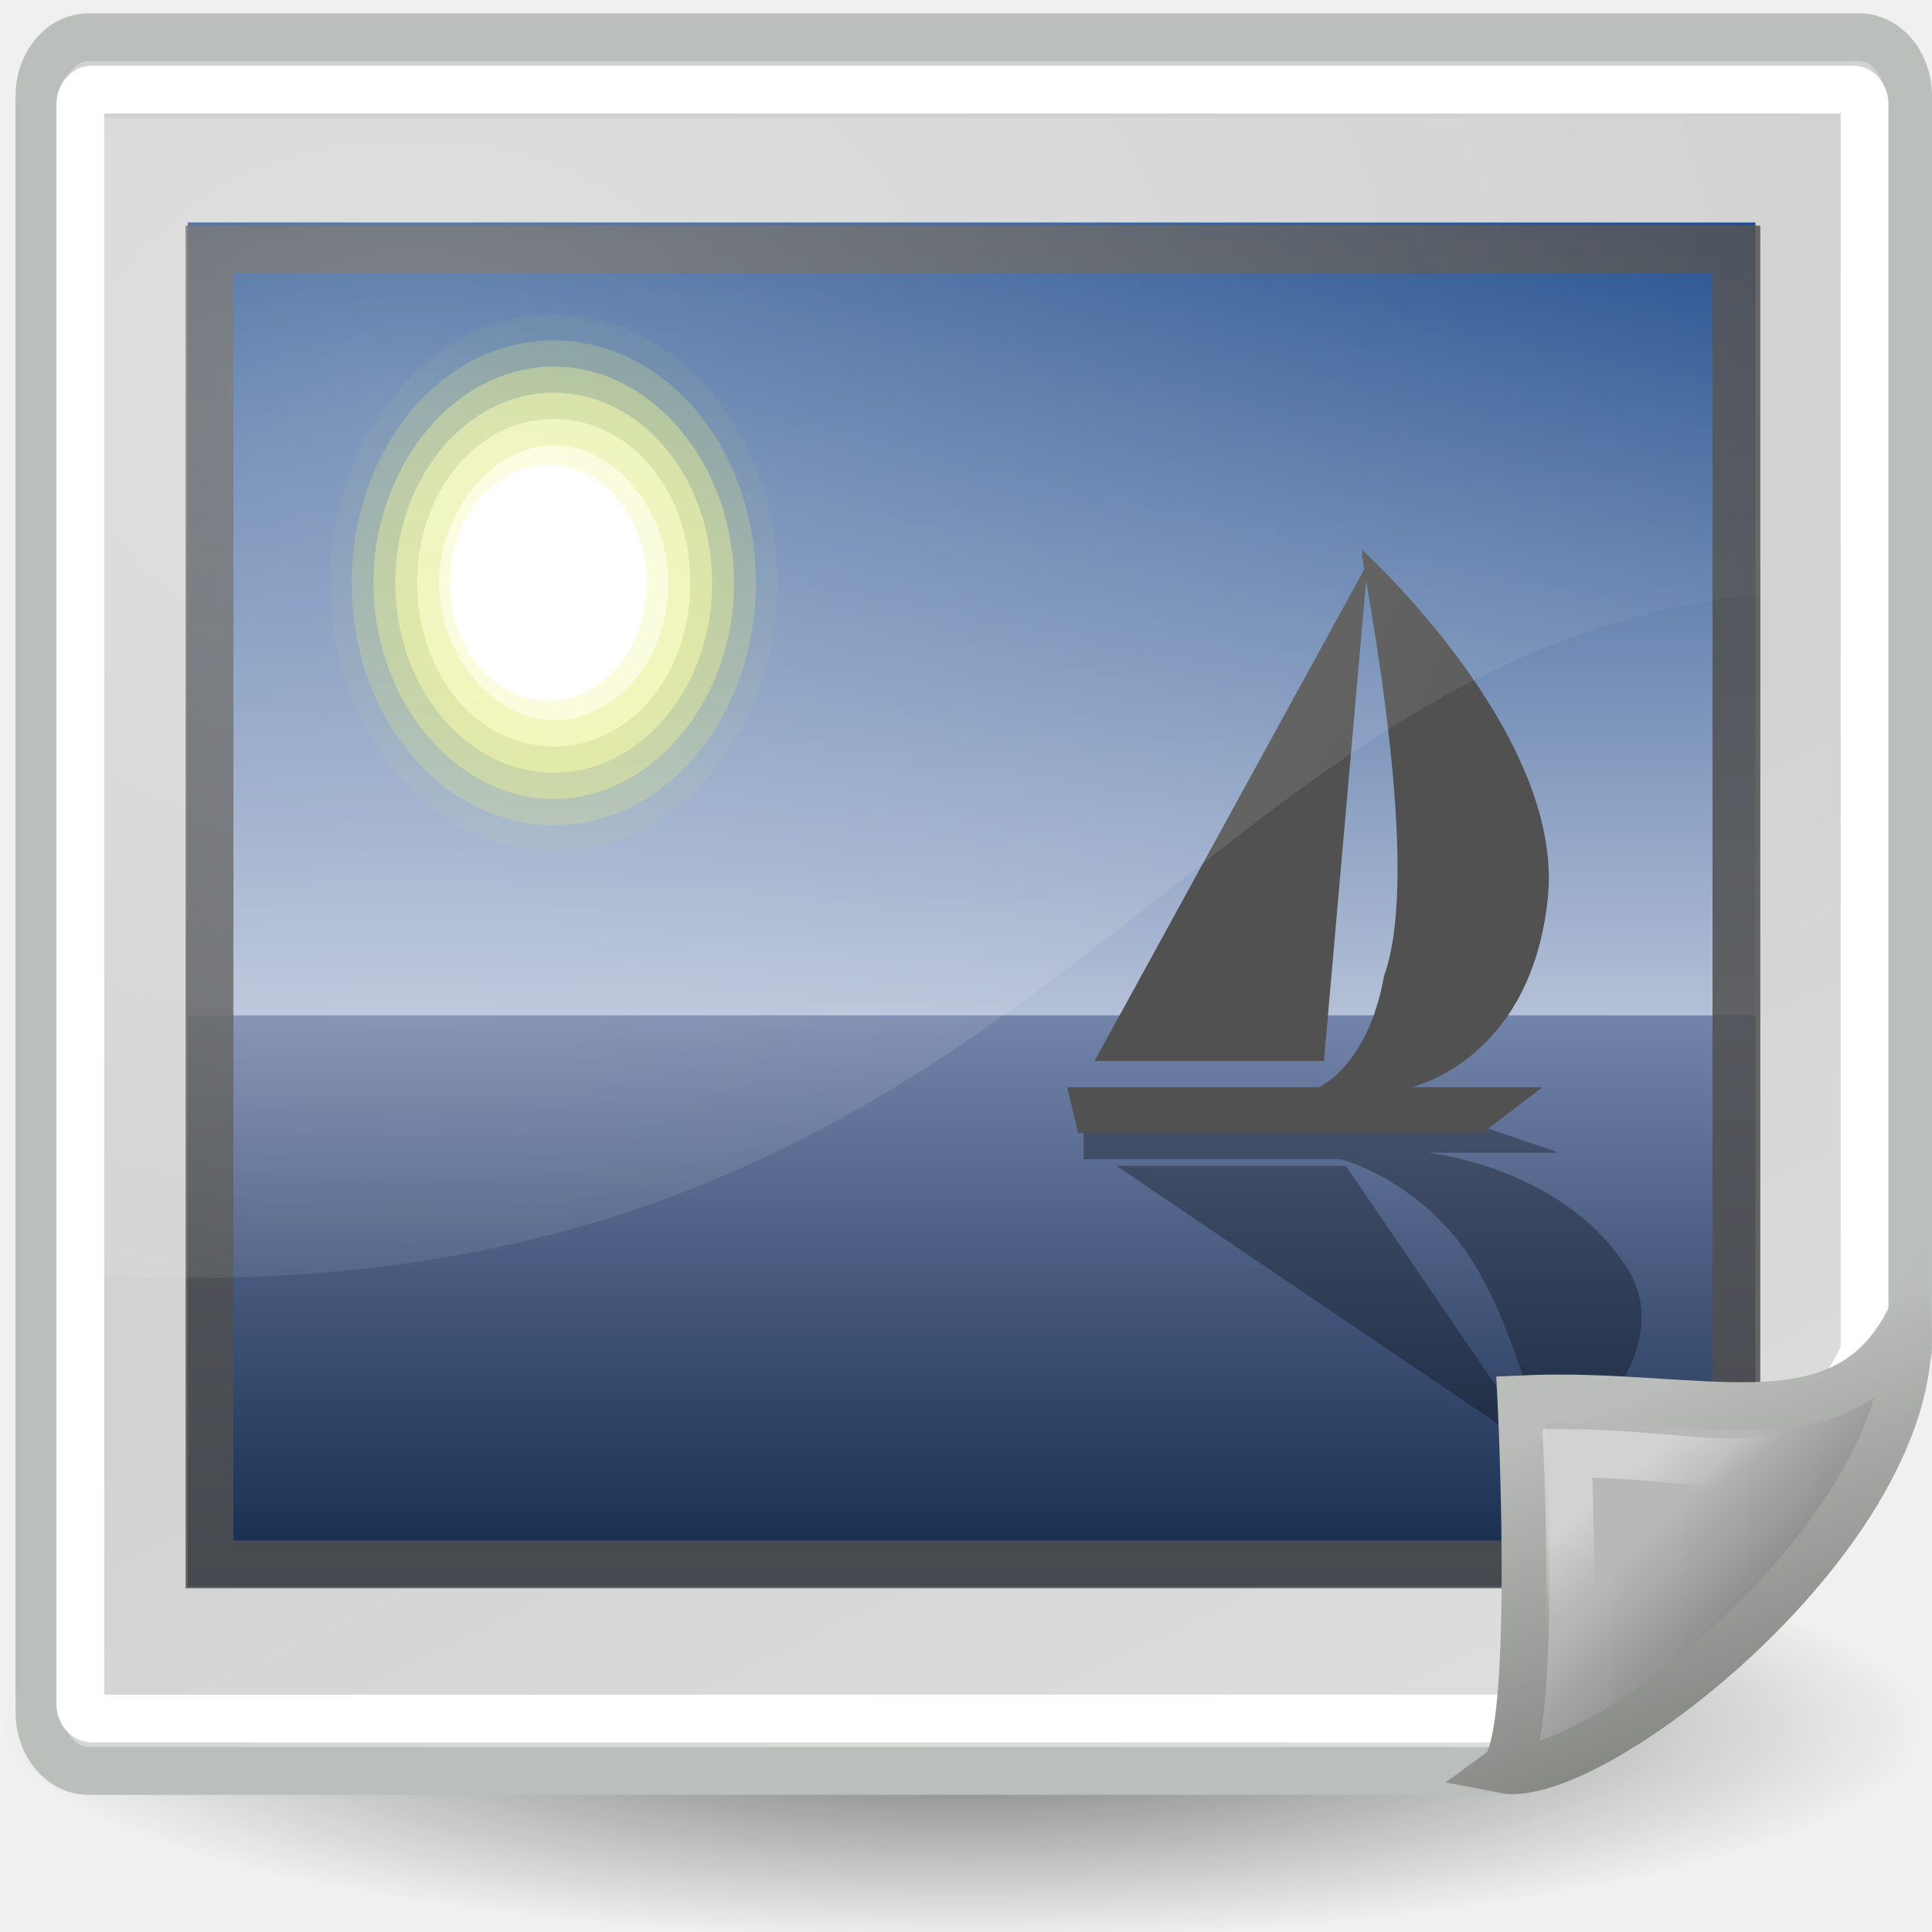
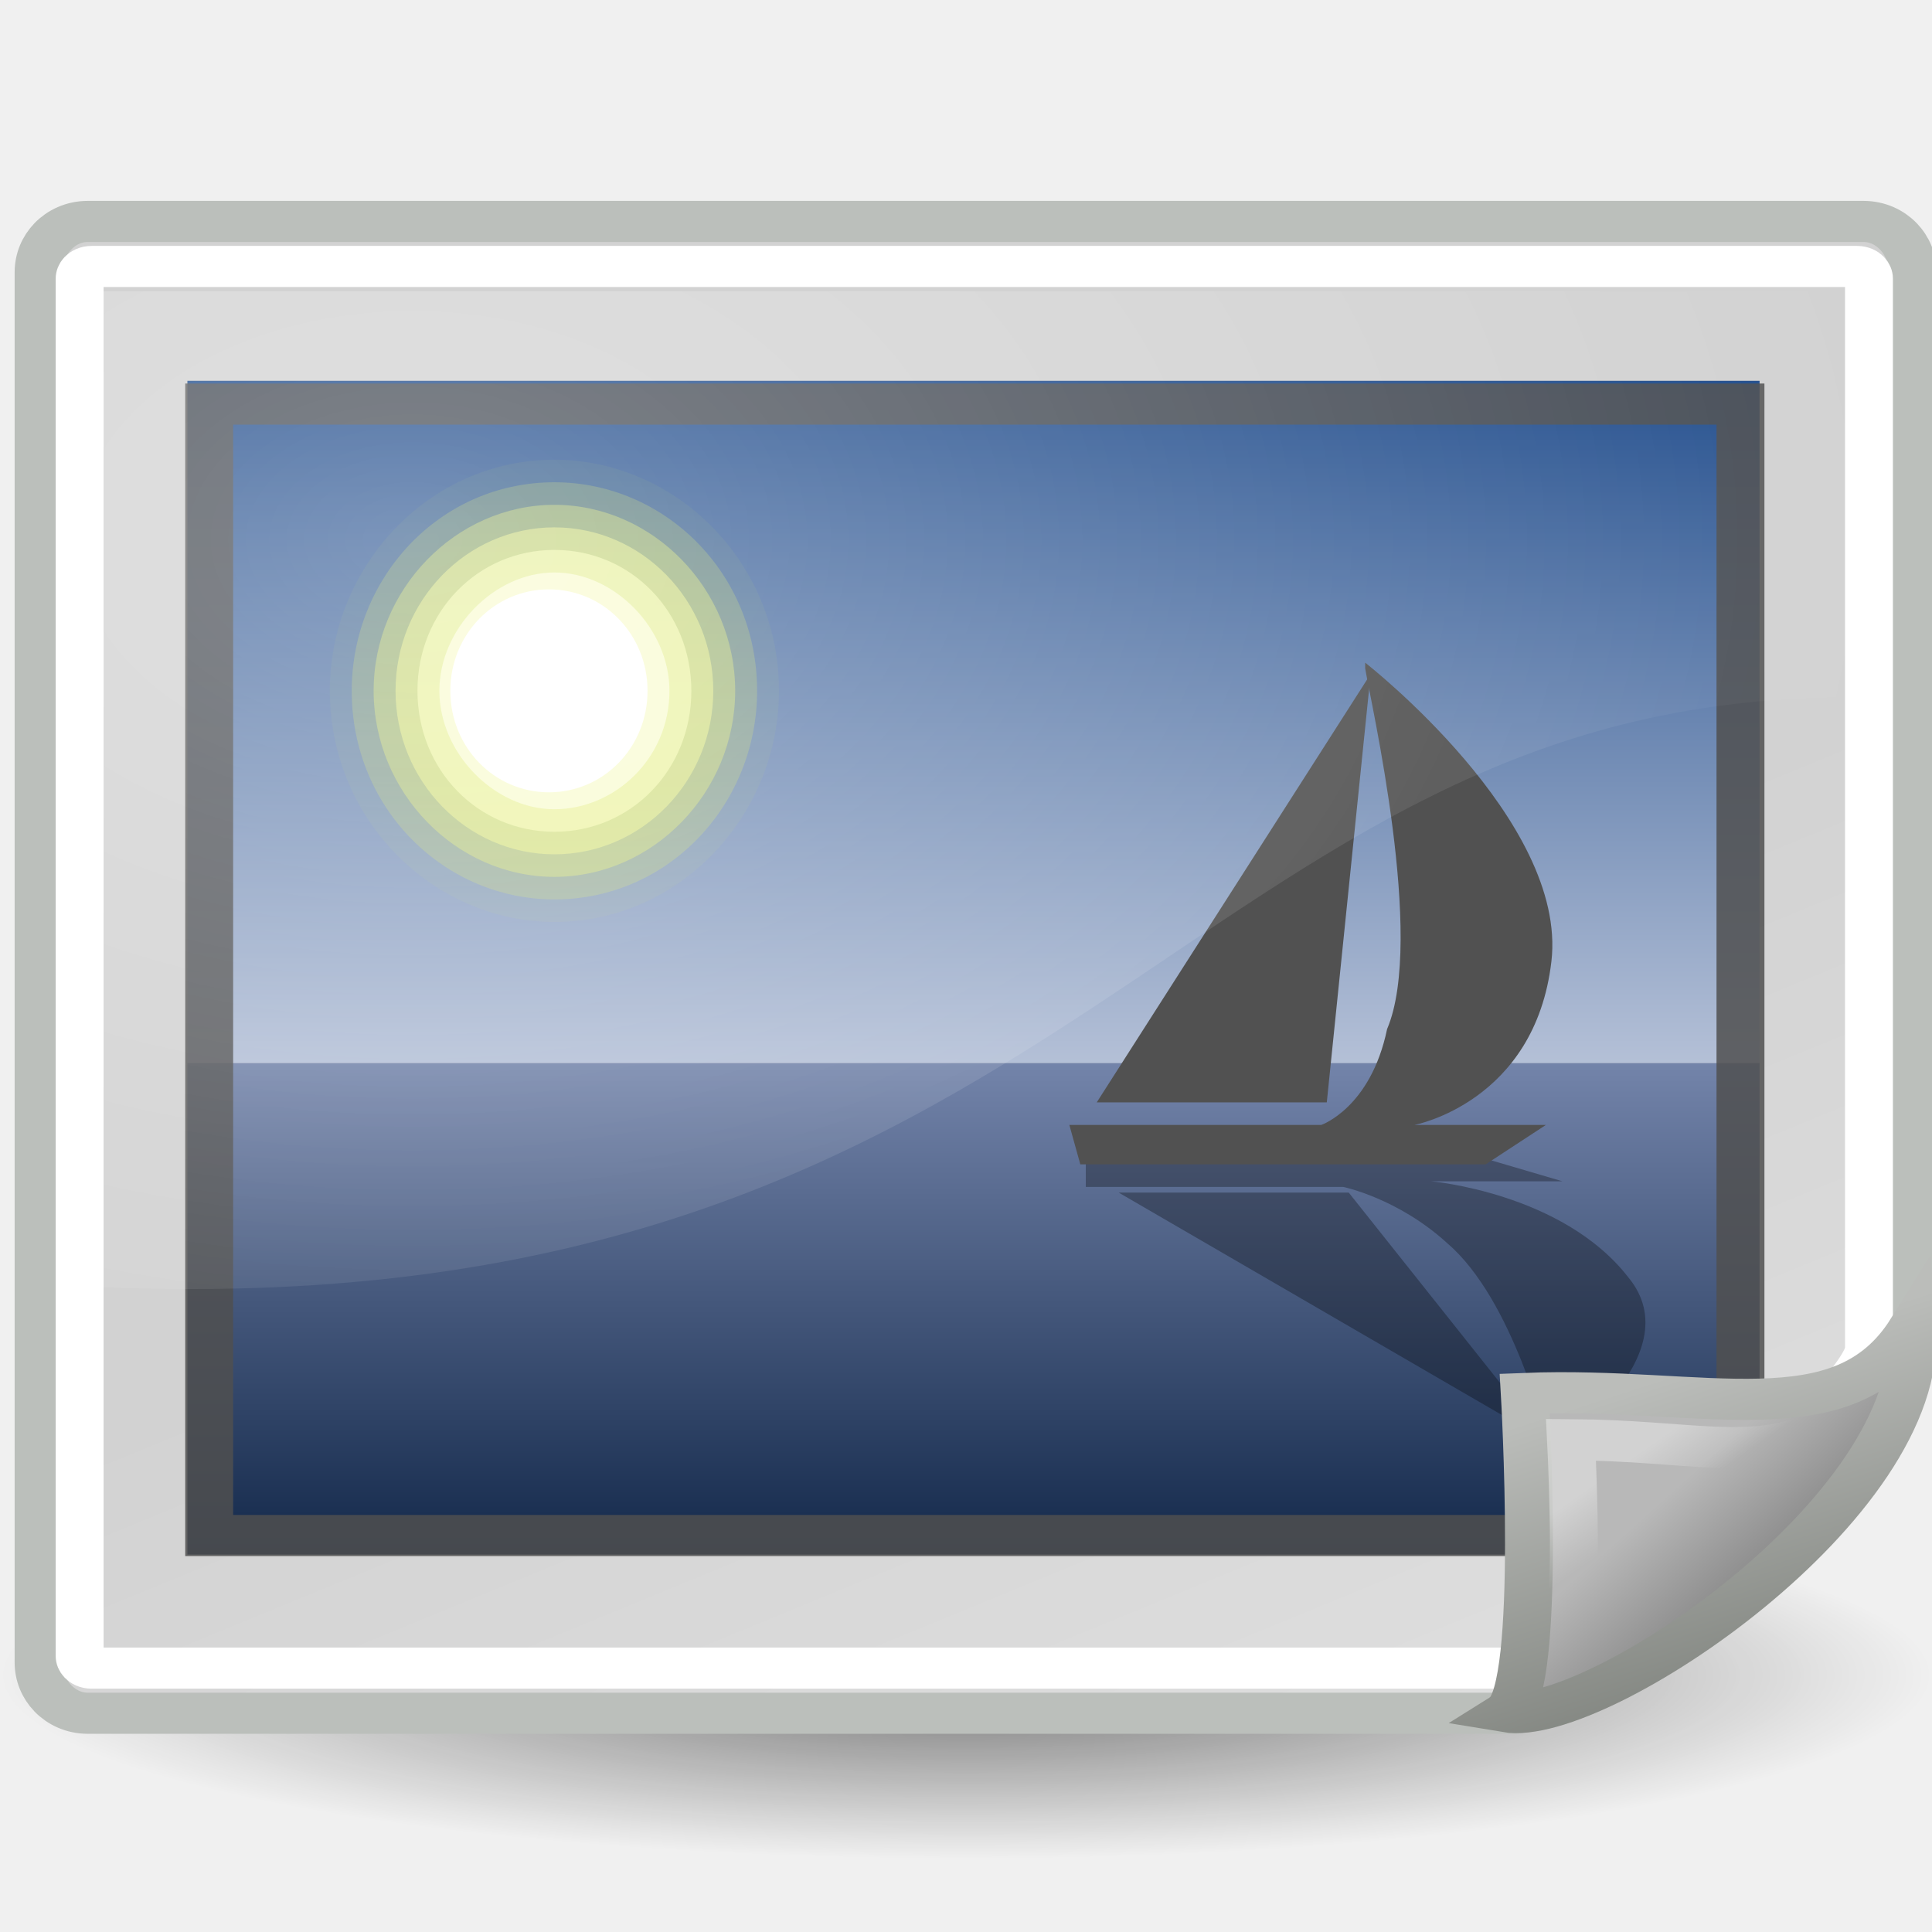
<svg xmlns="http://www.w3.org/2000/svg" xmlns:xlink="http://www.w3.org/1999/xlink" width="22" height="22" xml:space="preserve" id="svg16168" version="1.0">
  <defs id="defs16234">
    <linearGradient id="linearGradient8171">
      <stop style="stop-color:#bbbdba;stop-opacity:1;" offset="0" id="stop8173" />
      <stop style="stop-color:#70746e;stop-opacity:1;" offset="1" id="stop8175" />
    </linearGradient>
    <linearGradient id="linearGradient8155">
      <stop style="stop-color:#ffffff;stop-opacity:1;" offset="0" id="stop8157" />
      <stop style="stop-color:#ffffff;stop-opacity:0;" offset="1" id="stop8159" />
    </linearGradient>
    <linearGradient id="linearGradient2224">
      <stop style="stop-color:#7c7c7c;stop-opacity:1;" offset="0" id="stop2226" />
      <stop style="stop-color:#b8b8b8;stop-opacity:1;" offset="1" id="stop2228" />
    </linearGradient>
    <linearGradient id="linearGradient2251">
      <stop style="stop-color:#ffffff;stop-opacity:1;" offset="0" id="stop2253" />
      <stop style="stop-color:#ffffff;stop-opacity:0;" offset="1" id="stop2255" />
    </linearGradient>
    <linearGradient id="linearGradient7648" gradientUnits="userSpaceOnUse" x1="21.933" y1="24.627" x2="21.933" y2="7.109" style="stroke-dasharray:none;stroke-miterlimit:4;stroke-width:1.217">
      <stop offset="0" style="stop-color:#8595bc;stop-opacity:1;" id="stop7650" />
      <stop offset="1" style="stop-color:#041a3b;stop-opacity:1;" id="stop7652" />
    </linearGradient>
    <linearGradient id="linearGradient2392">
      <stop id="stop2394" offset="0" style="stop-color:#715b26;stop-opacity:1;" />
      <stop id="stop2396" offset="1" style="stop-color:#312710;stop-opacity:1;" />
    </linearGradient>
    <linearGradient id="linearGradient12129">
      <stop style="stop-color:#000000;stop-opacity:1;" offset="0" id="stop12131" />
      <stop style="stop-color:#000000;stop-opacity:0;" offset="1" id="stop12133" />
    </linearGradient>
    <linearGradient style="stroke-dasharray:none;stroke-miterlimit:4;stroke-width:1.217" y2="36.033" x2="31.081" y1="3.732" x1="12.487" gradientUnits="userSpaceOnUse" id="aigrd1">
      <stop id="stop16177" style="stop-color:#D2D2D2;stroke-dasharray:none;stroke-miterlimit:4;stroke-width:1.217" offset="0" />
      <stop id="stop16179" style="stop-color:#EDEDED;stroke-dasharray:none;stroke-miterlimit:4;stroke-width:1.217" offset="1" />
    </linearGradient>
    <linearGradient style="stroke-dasharray:none;stroke-miterlimit:4;stroke-width:1.217" y2="22.577" x2="21.917" y1="30.341" x1="21.877" gradientUnits="userSpaceOnUse" id="aigrd2">
      <stop id="stop16184" style="stop-color:#5e4f07;stop-opacity:1;" offset="0" />
      <stop id="stop16186" style="stop-color:#348a31;stop-opacity:1;" offset="1" />
    </linearGradient>
    <linearGradient style="stroke-dasharray:none;stroke-miterlimit:4;stroke-width:1.217" y2="7.109" x2="21.933" y1="24.627" x1="21.933" gradientUnits="userSpaceOnUse" id="aigrd3">
      <stop id="stop16199" style="stop-color:#D0D6E5;stroke-dasharray:none;stroke-miterlimit:4;stroke-width:1.217" offset="0" />
      <stop id="stop16201" style="stop-color:#093A80;stroke-dasharray:none;stroke-miterlimit:4;stroke-width:1.217" offset="1" />
    </linearGradient>
-     <radialGradient xlink:href="#linearGradient12129" id="radialGradient12135" cx="24.218" cy="41.636" fx="24.218" fy="41.636" r="22.097" gradientTransform="matrix(1,0,0,0.184,0,33.97501)" gradientUnits="userSpaceOnUse" />
-     <linearGradient xlink:href="#linearGradient7648" id="linearGradient7671" gradientUnits="userSpaceOnUse" gradientTransform="matrix(1.098989,0,0,-0.797757,-1.953865,37.324)" x1="21.933" y1="24.627" x2="21.933" y2="7.109" />
-     <linearGradient xlink:href="#aigrd3" id="linearGradient7673" gradientUnits="userSpaceOnUse" gradientTransform="matrix(1.098989,0,0,1.106697,-1.953865,-4.922453)" x1="21.933" y1="24.627" x2="21.933" y2="7.109" />
-     <linearGradient xlink:href="#aigrd1" id="linearGradient8148" gradientUnits="userSpaceOnUse" gradientTransform="matrix(0.711091,0,0,0.591506,25.60422,-1.736127)" x1="12.487" y1="3.732" x2="31.081" y2="36.033" />
-     <radialGradient xlink:href="#linearGradient8155" id="radialGradient8161" cx="12.7" cy="10.405" fx="12.7" fy="10.405" r="19.969" gradientTransform="matrix(0.848215,0,0,0.672017,-6.077467,-2.355265)" gradientUnits="userSpaceOnUse" />
-     <linearGradient xlink:href="#linearGradient2251" id="linearGradient8166" gradientUnits="userSpaceOnUse" gradientTransform="matrix(0.495879,0,0,0.597428,2.211585,-5.469285)" x1="33.396" y1="36.921" x2="34.17" y2="38.07" />
-     <linearGradient xlink:href="#linearGradient2224" id="linearGradient8169" gradientUnits="userSpaceOnUse" gradientTransform="matrix(0.495879,0,0,0.597428,2.211585,-5.245249)" x1="35.997" y1="40.458" x2="33.665" y2="37.771" />
-     <linearGradient xlink:href="#linearGradient8171" id="linearGradient8177" x1="42.188" y1="31" x2="45" y2="39.985" gradientUnits="userSpaceOnUse" gradientTransform="matrix(0.495879,0,0,0.597428,-0.340986,-3.432176)" />
+     <radialGradient xlink:href="#linearGradient12129" id="radialGradient1954" gradientUnits="userSpaceOnUse" gradientTransform="matrix(1,0,0,0.184,0,33.97501)" cx="24.218" cy="41.636" fx="24.218" fy="41.636" r="22.097" />
+     <linearGradient xlink:href="#aigrd1" id="linearGradient1956" gradientUnits="userSpaceOnUse" gradientTransform="matrix(0.711091,0,0,0.591506,25.60422,-1.736127)" x1="12.487" y1="3.732" x2="31.081" y2="36.033" />
+     <linearGradient xlink:href="#linearGradient7648" id="linearGradient1958" gradientUnits="userSpaceOnUse" gradientTransform="matrix(1.098989,0,0,-0.797757,-1.953865,37.324)" x1="21.933" y1="24.627" x2="21.933" y2="7.109" />
+     <linearGradient xlink:href="#aigrd3" id="linearGradient1960" gradientUnits="userSpaceOnUse" gradientTransform="matrix(1.098989,0,0,1.106697,-1.953865,-4.922453)" x1="21.933" y1="24.627" x2="21.933" y2="7.109" />
+     <linearGradient xlink:href="#linearGradient2224" id="linearGradient1962" gradientUnits="userSpaceOnUse" gradientTransform="matrix(0.495879,0,0,0.597428,2.211585,-5.245249)" x1="35.997" y1="40.458" x2="33.665" y2="37.771" />
+     <linearGradient xlink:href="#linearGradient8171" id="linearGradient1964" gradientUnits="userSpaceOnUse" gradientTransform="matrix(0.495879,0,0,0.597428,-0.340986,-3.432176)" x1="42.188" y1="31" x2="45" y2="39.985" />
+     <linearGradient xlink:href="#linearGradient2251" id="linearGradient1966" gradientUnits="userSpaceOnUse" gradientTransform="matrix(0.495879,0,0,0.597428,2.211585,-5.469285)" x1="33.396" y1="36.921" x2="34.17" y2="38.07" />
+     <radialGradient xlink:href="#linearGradient8155" id="radialGradient1968" gradientUnits="userSpaceOnUse" gradientTransform="matrix(0.848215,0,0,0.672017,-6.077467,-2.355265)" cx="12.7" cy="10.405" fx="12.7" fy="10.405" r="19.969" />
  </defs>
-   <path style="opacity:0.528;color:black;fill:url(#radialGradient12135);fill-opacity:1;fill-rule:nonzero;stroke:none;stroke-width:1;stroke-linecap:butt;stroke-linejoin:miter;marker:none;marker-start:none;marker-mid:none;marker-end:none;stroke-miterlimit:4;stroke-dasharray:none;stroke-dashoffset:0;stroke-opacity:0.617;visibility:visible;display:block" id="path12127" d="M 46.315 41.636 A 22.097 4.066 0 1 1  2.121,41.636 A 22.097 4.066 0 1 1  46.315 41.636 z" transform="matrix(0.495879,0,0,0.597429,-1.028513,-5.215136)" />
-   <path style="color:black;fill:url(#linearGradient8148);fill-opacity:1;fill-rule:nonzero;stroke:#bbbfbb;stroke-width:0.544;stroke-linecap:butt;stroke-linejoin:miter;marker:none;marker-start:none;marker-mid:none;marker-end:none;stroke-miterlimit:4;stroke-dashoffset:0;stroke-opacity:1;visibility:visible;display:inline;overflow:visible" d="M 1.007,0.424 L 21.17,0.424 C 21.479,0.424 21.728,0.724 21.728,1.096 L 21.728,15.375 C 21.728,15.748 17.534,20.166 17.225,20.166 L 1.007,20.166 C 0.698,20.166 0.449,19.866 0.449,19.494 L 0.449,1.096 C 0.449,0.724 0.698,0.424 1.007,0.424 z " id="rect7603" />
-   <g id="g7654" transform="matrix(0.523039,0,0,0.627294,-0.744951,-0.752705)">
-     <path id="path7644" d="M 5.513,30 L 39.643,30 L 39.643,19.627 L 5.513,19.627 L 5.513,30 z " style="fill:url(#linearGradient7671);fill-opacity:1;fill-rule:nonzero;stroke:none;stroke-width:1.217;stroke-miterlimit:4" />
-     <path style="fill:url(#linearGradient7673);fill-rule:nonzero;stroke:none;stroke-width:1.217;stroke-miterlimit:4" d="M 5.513,5.238 L 39.643,5.238 L 39.643,19.627 L 5.513,19.627 L 5.513,5.238 z " id="path16203" />
-     <g id="g16205" style="fill-rule:nonzero;stroke:black;stroke-width:1.156;stroke-miterlimit:4" transform="matrix(1.189217,0,0,1.189217,-3.525355,-6.535408)">
-       <g id="g16207">
-         <path style="opacity:0.05;fill:#e8f52f;stroke:none" d="M 18.4,15.4 C 18.4,17.6 16.6,19.5 14.3,19.5 C 12.1,19.5 10.2,17.7 10.2,15.4 C 10.2,13.2 12,11.3 14.3,11.3 C 16.5,11.3 18.4,13.1 18.4,15.4 z " id="path16209" />
-         <path style="opacity:0.208;fill:#ecf751;stroke:none" d="M 18,15.4 C 18,17.4 16.4,19.1 14.3,19.1 C 12.3,19.1 10.6,17.5 10.6,15.4 C 10.6,13.4 12.2,11.7 14.3,11.7 C 16.3,11.7 18,13.3 18,15.4 L 18,15.4 z " id="path16211" />
-         <path style="opacity:0.367;fill:#f0f972;stroke:none" d="M 17.6,15.4 C 17.6,17.2 16.1,18.7 14.3,18.7 C 12.5,18.7 11,17.2 11,15.4 C 11,13.6 12.5,12.1 14.3,12.1 C 16.1,12.1 17.6,13.6 17.6,15.4 L 17.6,15.4 z " id="path16213" />
-         <path style="opacity:0.525;fill:#f4fa95;stroke:none" d="M 17.2,15.4 C 17.2,17 15.9,18.3 14.3,18.3 C 12.7,18.3 11.4,17 11.4,15.4 C 11.4,13.8 12.7,12.5 14.3,12.5 C 15.9,12.5 17.2,13.8 17.2,15.4 z " id="path16215" />
-         <path style="opacity:0.683;fill:#f7fcb7;stroke:none" d="M 16.8,15.4 C 16.8,16.8 15.7,17.9 14.3,17.9 C 12.9,17.9 11.8,16.8 11.8,15.4 C 11.8,14 12.9,12.9 14.3,12.9 C 15.7,12.9 16.8,14 16.8,15.4 L 16.8,15.4 z " id="path16217" />
-         <path style="opacity:0.842;fill:#fbfddb;stroke:none" d="M 16.4,15.4 C 16.4,16.6 15.4,17.5 14.3,17.5 C 13.2,17.5 12.2,16.5 12.2,15.4 C 12.2,14.3 13.2,13.3 14.3,13.3 C 15.4,13.3 16.4,14.3 16.4,15.4 z " id="path16219" />
-         <path style="fill:white;stroke:none" d="M 16,15.4 C 16,16.4 15.2,17.2 14.2,17.2 C 13.2,17.2 12.4,16.4 12.4,15.4 C 12.4,14.4 13.2,13.6 14.2,13.6 C 15.2,13.6 16,14.4 16,15.4 L 16,15.4 z " id="path16221" />
+   <g id="g1929" transform="matrix(1.002873,0,0,0.86047,-1.079048e-2,2.156746)">
+     <path transform="matrix(0.495879,0,0,0.597429,-1.028513,-5.215136)" d="M 46.315 41.636 A 22.097 4.066 0 1 1  2.121,41.636 A 22.097 4.066 0 1 1  46.315 41.636 z" id="path12127" style="opacity:0.528;color:black;fill:url(#radialGradient1954);fill-opacity:1;fill-rule:nonzero;stroke:none;stroke-width:1;stroke-linecap:butt;stroke-linejoin:miter;marker:none;marker-start:none;marker-mid:none;marker-end:none;stroke-miterlimit:4;stroke-dasharray:none;stroke-dashoffset:0;stroke-opacity:0.617;visibility:visible;display:block" />
+     <path id="rect7603" d="M 1.007,0.424 L 21.17,0.424 C 21.479,0.424 21.728,0.724 21.728,1.096 L 21.728,15.375 C 21.728,15.748 17.534,20.166 17.225,20.166 L 1.007,20.166 C 0.698,20.166 0.449,19.866 0.449,19.494 L 0.449,1.096 C 0.449,0.724 0.698,0.424 1.007,0.424 z " style="color:black;fill:url(#linearGradient1956);fill-opacity:1;fill-rule:nonzero;stroke:#bbbfbb;stroke-width:0.544;stroke-linecap:butt;stroke-linejoin:miter;marker:none;marker-start:none;marker-mid:none;marker-end:none;stroke-miterlimit:4;stroke-dashoffset:0;stroke-opacity:1;visibility:visible;display:inline;overflow:visible" />
+     <g transform="matrix(0.523039,0,0,0.627294,-0.744951,-0.752705)" id="g7654">
+       <path style="fill:url(#linearGradient1958);fill-opacity:1;fill-rule:nonzero;stroke:none;stroke-width:1.217;stroke-miterlimit:4" d="M 5.513,30 L 39.643,30 L 39.643,19.627 L 5.513,19.627 L 5.513,30 z " id="path7644" />
+       <path id="path16203" d="M 5.513,5.238 L 39.643,5.238 L 39.643,19.627 L 5.513,19.627 L 5.513,5.238 z " style="fill:url(#linearGradient1960);fill-rule:nonzero;stroke:none;stroke-width:1.217;stroke-miterlimit:4" />
+       <g transform="matrix(1.189217,0,0,1.189217,-3.525355,-6.535408)" style="fill-rule:nonzero;stroke:black;stroke-width:1.156;stroke-miterlimit:4" id="g16205">
+         <g id="g16207">
+           <path id="path16209" d="M 18.4,15.4 C 18.4,17.6 16.6,19.5 14.3,19.5 C 12.1,19.5 10.2,17.7 10.2,15.4 C 10.2,13.2 12,11.3 14.3,11.3 C 16.5,11.3 18.4,13.1 18.4,15.4 z " style="opacity:0.05;fill:#e8f52f;stroke:none" />
+           <path id="path16211" d="M 18,15.4 C 18,17.4 16.4,19.1 14.3,19.1 C 12.3,19.1 10.6,17.5 10.6,15.4 C 10.6,13.4 12.2,11.7 14.3,11.7 C 16.3,11.7 18,13.3 18,15.4 L 18,15.4 z " style="opacity:0.208;fill:#ecf751;stroke:none" />
+           <path id="path16213" d="M 17.6,15.4 C 17.6,17.2 16.1,18.7 14.3,18.7 C 12.5,18.7 11,17.2 11,15.4 C 11,13.6 12.5,12.1 14.3,12.1 C 16.1,12.1 17.6,13.6 17.6,15.4 L 17.6,15.4 z " style="opacity:0.367;fill:#f0f972;stroke:none" />
+           <path id="path16215" d="M 17.2,15.4 C 17.2,17 15.9,18.3 14.3,18.3 C 12.7,18.3 11.4,17 11.4,15.4 C 11.4,13.8 12.7,12.5 14.3,12.5 C 15.9,12.5 17.2,13.8 17.2,15.4 z " style="opacity:0.525;fill:#f4fa95;stroke:none" />
+           <path id="path16217" d="M 16.8,15.4 C 16.8,16.8 15.7,17.9 14.3,17.9 C 12.9,17.9 11.8,16.8 11.8,15.4 C 11.8,14 12.9,12.9 14.3,12.9 C 15.7,12.9 16.8,14 16.8,15.4 L 16.8,15.4 z " style="opacity:0.683;fill:#f7fcb7;stroke:none" />
+           <path id="path16219" d="M 16.4,15.4 C 16.4,16.6 15.4,17.5 14.3,17.5 C 13.2,17.5 12.2,16.5 12.2,15.4 C 12.2,14.3 13.2,13.3 14.3,13.3 C 15.4,13.3 16.4,14.3 16.4,15.4 z " style="opacity:0.842;fill:#fbfddb;stroke:none" />
+           <path id="path16221" d="M 16,15.4 C 16,16.4 15.2,17.2 14.2,17.2 C 13.2,17.2 12.4,16.4 12.4,15.4 C 12.4,14.4 13.2,13.6 14.2,13.6 C 15.2,13.6 16,14.4 16,15.4 L 16,15.4 z " style="fill:white;stroke:none" />
+         </g>
      </g>
+       <path id="path16223" d="M 25.016,21.649 L 33.697,21.649 L 35.362,22.125 L 32.508,22.125 C 32.508,22.125 35.362,22.363 36.789,24.146 C 38.216,25.811 35.124,27.833 35.124,27.833 C 35.124,27.833 35.124,27.833 35.124,27.833 C 35.005,27.476 34.292,24.622 32.865,23.433 C 31.794,22.481 30.605,22.244 30.605,22.244 L 25.016,22.244 L 25.016,21.768 L 25.016,21.649 z " style="opacity:0.3;fill-rule:nonzero;stroke:none;stroke-width:1.217;stroke-miterlimit:4" />
+       <path id="path16225" d="M 30.724,22.363 L 25.729,22.363 L 35.005,27.595 L 30.724,22.363 L 30.724,22.363 z " style="opacity:0.3;fill-rule:nonzero;stroke:none;stroke-width:1.217;stroke-miterlimit:4" />
+       <path id="path16227" d="M 25.016,21.768 L 33.697,21.768 L 35.005,20.936 L 32.151,20.936 C 32.151,20.936 34.767,20.46 35.124,17.487 C 35.481,14.514 31.081,11.184 31.081,11.184 C 31.081,11.184 31.081,11.184 31.081,11.303 C 31.2,12.016 32.389,17.011 31.557,18.914 C 31.2,20.579 30.129,20.936 30.129,20.936 L 24.659,20.936 L 24.897,21.768 L 25.016,21.768 z " style="fill:#515151;fill-rule:nonzero;stroke:none;stroke-width:1.217;stroke-miterlimit:4" />
+       <path id="path16229" d="M 30.248,20.46 L 25.254,20.46 L 31.2,11.422 L 30.248,20.46 z " style="fill:#515151;fill-rule:nonzero;stroke:none;stroke-width:1.217;stroke-miterlimit:4" />
    </g>
-     <path style="opacity:0.3;fill-rule:nonzero;stroke:none;stroke-width:1.217;stroke-miterlimit:4" d="M 25.016,21.649 L 33.697,21.649 L 35.362,22.125 L 32.508,22.125 C 32.508,22.125 35.362,22.363 36.789,24.146 C 38.216,25.811 35.124,27.833 35.124,27.833 C 35.124,27.833 35.124,27.833 35.124,27.833 C 35.005,27.476 34.292,24.622 32.865,23.433 C 31.794,22.481 30.605,22.244 30.605,22.244 L 25.016,22.244 L 25.016,21.768 L 25.016,21.649 z " id="path16223" />
-     <path style="opacity:0.3;fill-rule:nonzero;stroke:none;stroke-width:1.217;stroke-miterlimit:4" d="M 30.724,22.363 L 25.729,22.363 L 35.005,27.595 L 30.724,22.363 L 30.724,22.363 z " id="path16225" />
-     <path style="fill:#515151;fill-rule:nonzero;stroke:none;stroke-width:1.217;stroke-miterlimit:4" d="M 25.016,21.768 L 33.697,21.768 L 35.005,20.936 L 32.151,20.936 C 32.151,20.936 34.767,20.46 35.124,17.487 C 35.481,14.514 31.081,11.184 31.081,11.184 C 31.081,11.184 31.081,11.184 31.081,11.303 C 31.2,12.016 32.389,17.011 31.557,18.914 C 31.2,20.579 30.129,20.936 30.129,20.936 L 24.659,20.936 L 24.897,21.768 L 25.016,21.768 z " id="path16227" />
-     <path style="fill:#515151;fill-rule:nonzero;stroke:none;stroke-width:1.217;stroke-miterlimit:4" d="M 30.248,20.46 L 25.254,20.46 L 31.2,11.422 L 30.248,20.46 z " id="path16229" />
+     <path id="rect7675" d="M 1.05,1.02 L 21.098,1.02 C 21.172,1.02 21.232,1.093 21.232,1.183 L 21.232,15.341 C 21.232,15.906 17.71,19.569 17.635,19.569 L 1.05,19.569 C 0.975,19.569 0.915,19.496 0.915,19.407 L 0.915,1.183 C 0.915,1.093 0.975,1.02 1.05,1.02 z " style="color:black;fill:none;fill-opacity:1;fill-rule:nonzero;stroke:white;stroke-width:0.544;stroke-linecap:butt;stroke-linejoin:miter;marker:none;marker-start:none;marker-mid:none;marker-end:none;stroke-miterlimit:4;stroke-dashoffset:0;stroke-opacity:1;visibility:visible;display:inline;overflow:visible" />
+     <rect y="2.841" x="2.386" height="14.973" width="17.387" id="rect8163" style="opacity:0.847;color:black;fill:none;fill-opacity:1;fill-rule:nonzero;stroke:#4f4f4f;stroke-width:0.544;stroke-linecap:butt;stroke-linejoin:miter;marker:none;marker-start:none;marker-mid:none;marker-end:none;stroke-miterlimit:4;stroke-dasharray:none;stroke-dashoffset:0;stroke-opacity:1;visibility:visible;display:inline;overflow:visible" />
+     <path id="path2210" d="M 17.117,20.148 C 18.124,20.345 21.872,17.441 21.721,15.071 C 20.946,16.518 19.362,15.839 17.324,15.934 C 17.324,15.934 17.52,19.849 17.117,20.148 z " style="color:black;fill:url(#linearGradient1962);fill-opacity:1;fill-rule:evenodd;stroke:url(#linearGradient1964);stroke-width:0.544;stroke-linecap:butt;stroke-linejoin:miter;marker:none;marker-start:none;marker-mid:none;marker-end:none;stroke-miterlimit:4;stroke-dasharray:none;stroke-dashoffset:0;stroke-opacity:1;visibility:visible;display:inline;overflow:visible" />
+     <path style="opacity:0.369;color:black;fill:none;fill-opacity:1;fill-rule:evenodd;stroke:url(#linearGradient1966);stroke-width:0.544;stroke-linecap:butt;stroke-linejoin:miter;marker:none;marker-start:none;marker-mid:none;marker-end:none;stroke-miterlimit:4;stroke-dasharray:none;stroke-dashoffset:0;stroke-opacity:1;visibility:visible;display:inline;overflow:visible" d="M 17.836,18.838 C 18.516,18.43 20.032,17.556 20.677,16.432 C 19.885,16.838 19.215,16.557 17.849,16.546 C 17.849,16.546 17.93,18.375 17.836,18.838 z " id="path2247" />
+     <path id="rect8150" d="M 1.178,1.347 L 1.178,14.528 C 12.249,15.059 13.486,6.724 20.982,6.724 L 20.982,1.347 L 1.178,1.347 z " style="opacity:0.301;color:black;fill:url(#radialGradient1968);fill-opacity:1;fill-rule:nonzero;stroke:none;stroke-width:1;stroke-linecap:butt;stroke-linejoin:miter;marker:none;marker-start:none;marker-mid:none;marker-end:none;stroke-miterlimit:4;stroke-dasharray:none;stroke-dashoffset:0;stroke-opacity:1;visibility:visible;display:inline;overflow:visible" />
  </g>
-   <path style="color:black;fill:none;fill-opacity:1;fill-rule:nonzero;stroke:white;stroke-width:0.544;stroke-linecap:butt;stroke-linejoin:miter;marker:none;marker-start:none;marker-mid:none;marker-end:none;stroke-miterlimit:4;stroke-dashoffset:0;stroke-opacity:1;visibility:visible;display:inline;overflow:visible" d="M 1.05,1.02 L 21.098,1.02 C 21.172,1.02 21.232,1.093 21.232,1.183 L 21.232,15.341 C 21.232,15.906 17.71,19.569 17.635,19.569 L 1.05,19.569 C 0.975,19.569 0.915,19.496 0.915,19.407 L 0.915,1.183 C 0.915,1.093 0.975,1.02 1.05,1.02 z " id="rect7675" />
-   <rect style="opacity:0.847;color:black;fill:none;fill-opacity:1;fill-rule:nonzero;stroke:#4f4f4f;stroke-width:0.544;stroke-linecap:butt;stroke-linejoin:miter;marker:none;marker-start:none;marker-mid:none;marker-end:none;stroke-miterlimit:4;stroke-dasharray:none;stroke-dashoffset:0;stroke-opacity:1;visibility:visible;display:inline;overflow:visible" id="rect8163" width="17.387" height="14.973" x="2.386" y="2.841" />
-   <path style="color:black;fill:url(#linearGradient8169);fill-opacity:1;fill-rule:evenodd;stroke:url(#linearGradient8177);stroke-width:0.544;stroke-linecap:butt;stroke-linejoin:miter;marker:none;marker-start:none;marker-mid:none;marker-end:none;stroke-miterlimit:4;stroke-dasharray:none;stroke-dashoffset:0;stroke-opacity:1;visibility:visible;display:inline;overflow:visible" d="M 17.117,20.148 C 18.124,20.345 21.872,17.441 21.721,15.071 C 20.946,16.518 19.362,15.839 17.324,15.934 C 17.324,15.934 17.52,19.849 17.117,20.148 z " id="path2210" />
-   <path id="path2247" d="M 17.836,18.838 C 18.516,18.43 20.032,17.556 20.677,16.432 C 19.885,16.838 19.215,16.557 17.849,16.546 C 17.849,16.546 17.93,18.375 17.836,18.838 z " style="opacity:0.369;color:black;fill:none;fill-opacity:1;fill-rule:evenodd;stroke:url(#linearGradient8166);stroke-width:0.544;stroke-linecap:butt;stroke-linejoin:miter;marker:none;marker-start:none;marker-mid:none;marker-end:none;stroke-miterlimit:4;stroke-dasharray:none;stroke-dashoffset:0;stroke-opacity:1;visibility:visible;display:inline;overflow:visible" />
-   <path style="opacity:0.301;color:black;fill:url(#radialGradient8161);fill-opacity:1;fill-rule:nonzero;stroke:none;stroke-width:1;stroke-linecap:butt;stroke-linejoin:miter;marker:none;marker-start:none;marker-mid:none;marker-end:none;stroke-miterlimit:4;stroke-dasharray:none;stroke-dashoffset:0;stroke-opacity:1;visibility:visible;display:inline;overflow:visible" d="M 1.178,1.347 L 1.178,14.528 C 12.249,15.059 13.486,6.724 20.982,6.724 L 20.982,1.347 L 1.178,1.347 z " id="rect8150" />
</svg>
